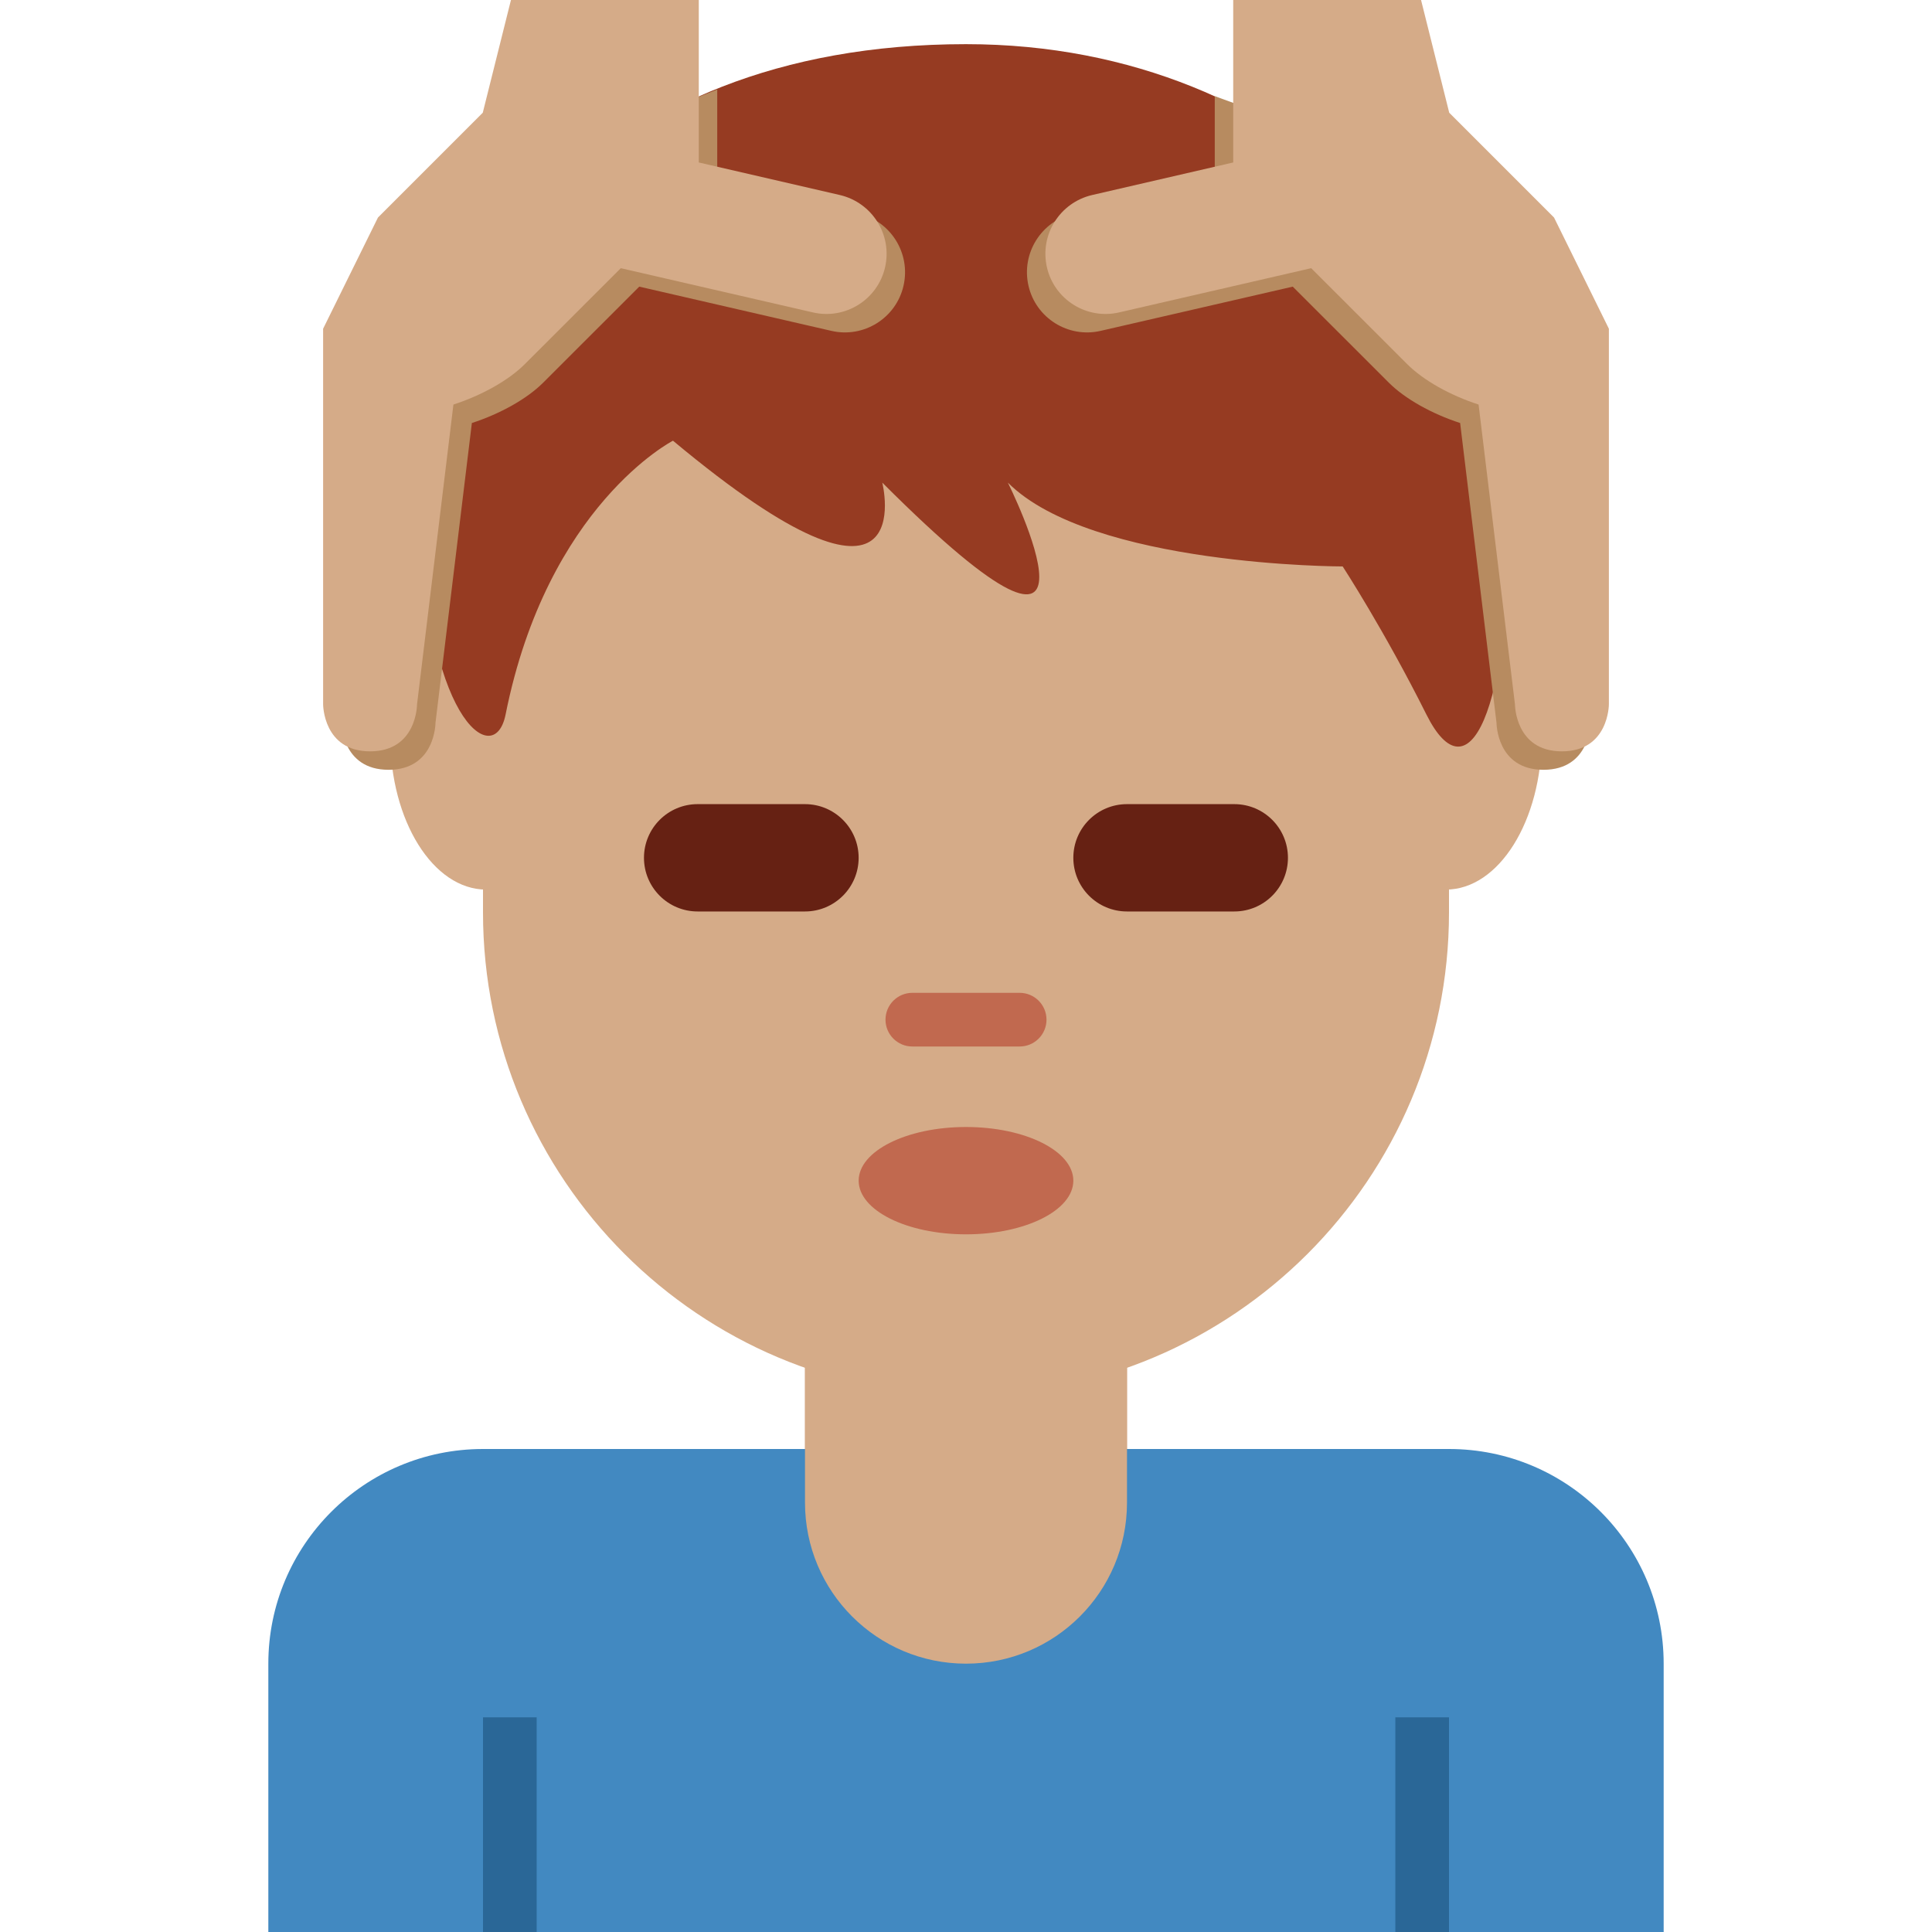
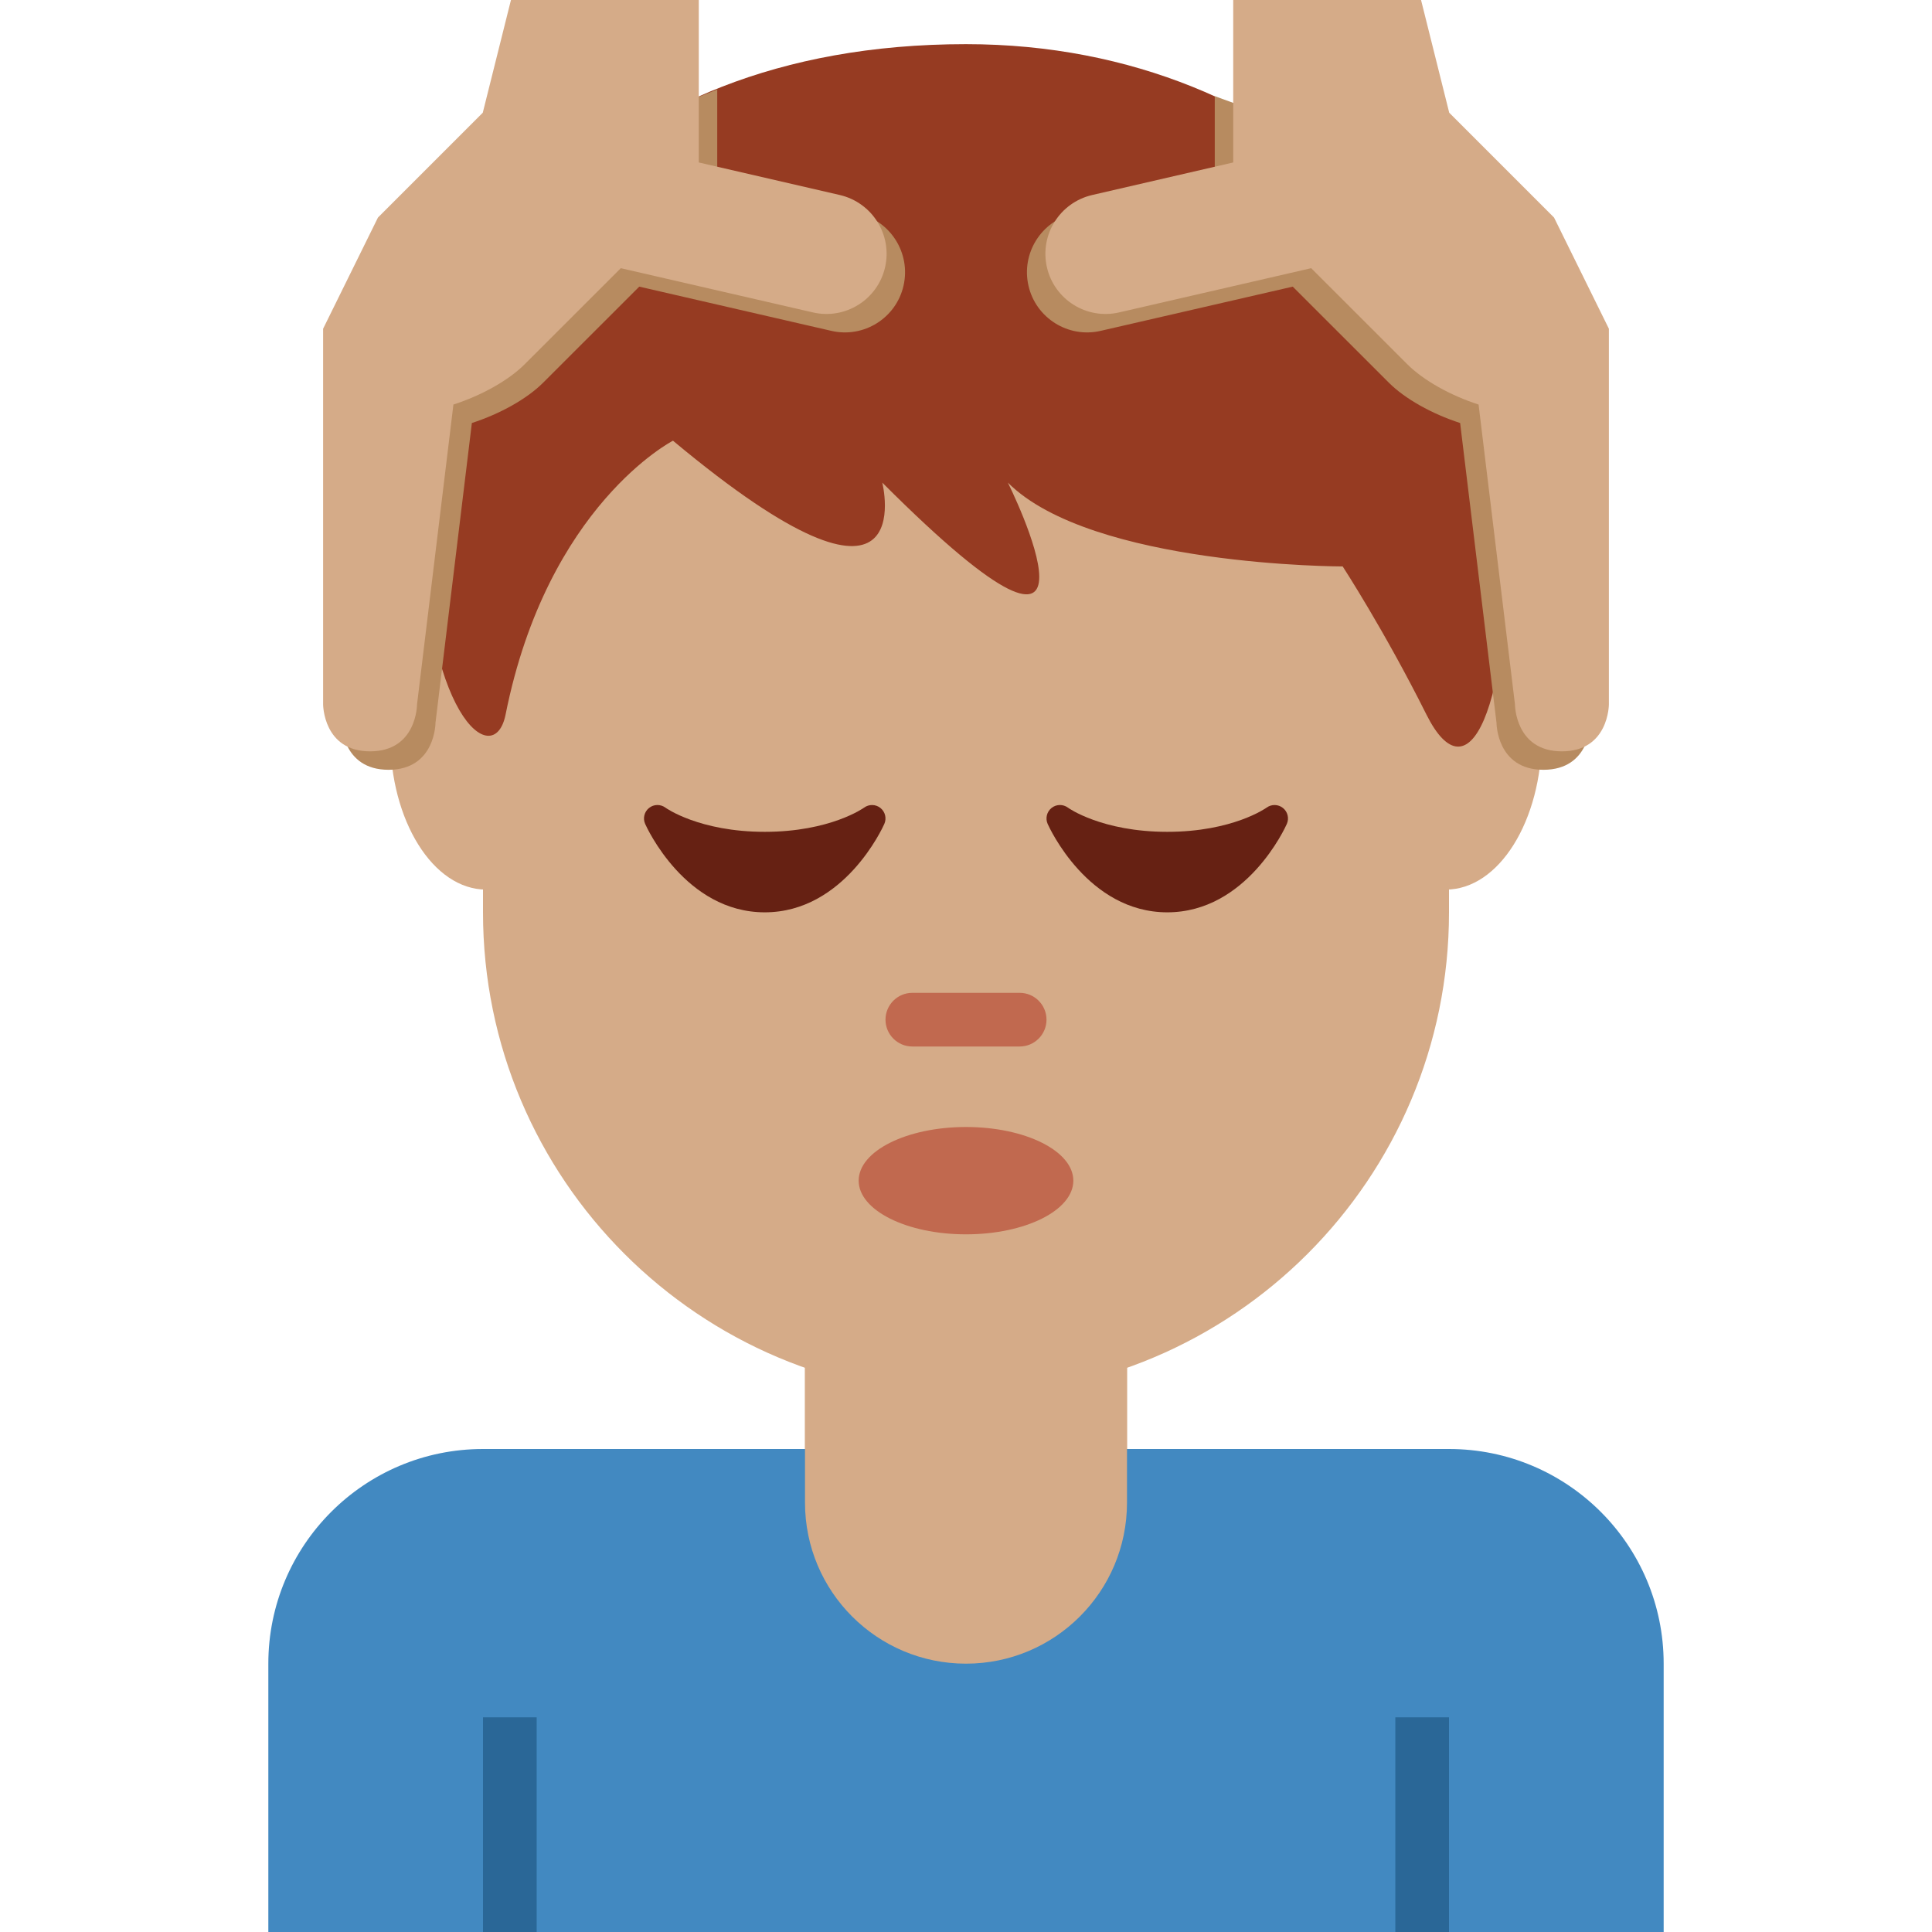
<svg xmlns="http://www.w3.org/2000/svg" viewBox="0 0 45 45" style="enable-background:new 0 0 45 45;" xml:space="preserve" version="1.1" id="svg2">
  <defs id="defs6">
    <clipPath id="clipPath16" clipPathUnits="userSpaceOnUse">
      <path id="path18" d="M 0,36 36,36 36,0 0,0 0,36 Z" />
    </clipPath>
  </defs>
  <g transform="matrix(1.25,0,0,-1.25,0,45)" id="g10">
    <g id="g12">
      <g clip-path="url(#clipPath16)" id="g14">
        <g transform="translate(15,14)" id="g20">
          <path id="path22" style="fill:#d5ab88;fill-opacity:1;fill-rule:nonzero;stroke:none" d="m 0,0 0,-6 c 0,-1.657 1.343,-3 3,-3 1.657,0 3,1.343 3,3 L 6,0 0,0 Z" />
        </g>
        <g transform="translate(27,9)" id="g24">
          <path id="path26" style="fill:#4289c1;fill-opacity:1;fill-rule:nonzero;stroke:none" d="m 0,0 -1,0 -16,0 -1,0 c -2.209,0 -4,-1.791 -4,-4 l 0,-5 5,0 16,0 5,0 0,5 C 4,-1.791 2.209,0 0,0" />
        </g>
        <path id="path28" style="fill:#2a6797;fill-opacity:1;fill-rule:nonzero;stroke:none" d="m 27,0 -1,0 0,4 1,0 0,-4 z" />
        <path id="path30" style="fill:#2a6797;fill-opacity:1;fill-rule:nonzero;stroke:none" d="M 10,0 9,0 9,4 10,4 10,0 Z" />
        <g transform="translate(15,14)" id="g32">
          <path id="path34" style="fill:#d5ab88;fill-opacity:1;fill-rule:nonzero;stroke:none" d="m 0,0 0,-6 c 0,-1.657 1.343,-3 3,-3 1.657,0 3,1.343 3,3 L 6,0 0,0 Z" />
        </g>
        <g transform="translate(9,30.0625)" id="g36">
          <path id="path38" style="fill:#d5ab88;fill-opacity:1;fill-rule:nonzero;stroke:none" d="m 0,0 0,-11.063 c 0,-4.97 4.029,-8.999 9,-8.999 4.971,0 9,4.029 9,8.999 L 18,-0.312 0,0 Z" />
        </g>
        <g transform="translate(10.8472,22.2848)" id="g40">
          <path id="path42" style="fill:#d5ab88;fill-opacity:1;fill-rule:nonzero;stroke:none" d="m 0,0 c 0,-1.58 -0.801,-2.861 -1.788,-2.861 -0.988,0 -1.788,1.281 -1.788,2.861 0,1.58 0.8,2.861 1.788,2.861 C -0.801,2.861 0,1.58 0,0" />
        </g>
        <g transform="translate(28.7292,22.2848)" id="g44">
          <path id="path46" style="fill:#d5ab88;fill-opacity:1;fill-rule:nonzero;stroke:none" d="m 0,0 c 0,-1.58 -0.8,-2.861 -1.788,-2.861 -0.988,0 -1.788,1.281 -1.788,2.861 0,1.58 0.8,2.861 1.788,2.861 C -0.8,2.861 0,1.58 0,0" />
        </g>
        <g transform="translate(18,35.1772)" id="g48">
          <path id="path50" style="fill:#963b22;fill-opacity:1;fill-rule:nonzero;stroke:none" d="m 0,0 c -7.019,0 -10.139,-4.684 -10.139,-8.588 0,-3.903 1.343,-4.986 1.56,-3.903 0.78,3.903 3.119,5.102 3.119,5.102 4.68,-3.904 3.9,-0.781 3.9,-0.781 4.68,-4.684 2.34,0 2.34,0 1.56,-1.562 6.239,-1.562 6.239,-1.562 0,0 0.78,-1.198 1.56,-2.759 0.78,-1.561 1.56,0 1.56,3.903 C 10.139,-4.684 6.239,0 0,0" />
        </g>
        <g transform="translate(20,14)" id="g52">
          <path id="path54" style="fill:#c1694f;fill-opacity:1;fill-rule:nonzero;stroke:none" d="m 0,0 c 0,-0.553 -0.895,-1 -2,-1 -1.104,0 -2,0.447 -2,1 0,0.553 0.896,1 2,1 1.105,0 2,-0.447 2,-1" />
        </g>
        <g transform="translate(19,16.5)" id="g56">
          <path id="path58" style="fill:#c1694f;fill-opacity:1;fill-rule:nonzero;stroke:none" d="M 0,0 -2,0 C -2.276,0 -2.5,0.224 -2.5,0.5 -2.5,0.776 -2.276,1 -2,1 L 0,1 C 0.276,1 0.5,0.776 0.5,0.5 0.5,0.224 0.276,0 0,0" />
        </g>
-         <g transform="translate(14.9995,19.0161)" id="g60">
-           <path id="path62" style="fill:#662113;fill-opacity:1;fill-rule:nonzero;stroke:none" d="m 0,0 -2,0 c -0.552,0 -1,0.448 -1,1 0,0.552 0.448,1 1,1 L 0,2 C 0.552,2 1,1.552 1,1 1,0.448 0.552,0 0,0" />
+         <g transform="translate(28.6134,31.603)" id="g60">
+           <path id="path62" style="fill:#b78b60;fill-opacity:1;fill-rule:nonzero;stroke:none" d="m 0,0 -1.953,1.953 -0.525,-0.618 -3.5,1.27 0,-1.579 -2.63,-0.607 c -0.603,-0.141 -0.98,-0.743 -0.841,-1.347 0.138,-0.603 0.742,-0.98 1.345,-0.84 l 3.579,0.824 1.791,-1.79 c 0.3,-0.3 0.802,-0.581 1.328,-0.751 l 0.678,-5.587 c 0,0 0,-0.875 0.875,-0.875 0.875,0 0.875,0.875 0.875,0.875 l 0,7 L 0,0 Z" />
        </g>
-         <g transform="translate(22.999,19.0161)" id="g64">
-           <path id="path66" style="fill:#662113;fill-opacity:1;fill-rule:nonzero;stroke:none" d="m 0,0 -1.999,0 c -0.553,0 -1,0.448 -1,1 0,0.552 0.447,1 1,1 L 0,2 C 0.553,2 1,1.552 1,1 1,0.448 0.553,0 0,0" />
+         <g transform="translate(28.9572,31.9467)" id="g64">
+           <path id="path66" style="fill:#d5ab88;fill-opacity:1;fill-rule:nonzero;stroke:none" d="m 0,0 -1.953,1.953 -0.525,2.1 -3.5,0 0,-3.027 -2.63,-0.607 c -0.603,-0.141 -0.98,-0.743 -0.841,-1.347 0.138,-0.603 0.742,-0.98 1.345,-0.84 l 3.579,0.824 1.791,-1.79 c 0.3,-0.3 0.802,-0.581 1.328,-0.751 l 0.678,-5.587 c 0,0 0,-0.875 0.875,-0.875 0.875,0 0.875,0.875 0.875,0.875 l 0,7 L 0,0 Z" />
        </g>
-         <g transform="translate(28.6134,31.603)" id="g68">
-           <path id="path70" style="fill:#b78b60;fill-opacity:1;fill-rule:nonzero;stroke:none" d="m 0,0 -1.953,1.953 -0.525,-0.618 -3.5,1.27 0,-1.579 -2.63,-0.607 c -0.603,-0.141 -0.98,-0.743 -0.841,-1.347 0.138,-0.603 0.742,-0.98 1.345,-0.84 l 3.579,0.824 1.791,-1.79 c 0.3,-0.3 0.802,-0.581 1.328,-0.751 l 0.678,-5.587 c 0,0 0,-0.875 0.875,-0.875 0.875,0 0.875,0.875 0.875,0.875 l 0,7 L 0,0 Z" />
+         <g transform="translate(7.3866,31.603)" id="g68">
+           <path id="path70" style="fill:#b78b60;fill-opacity:1;fill-rule:nonzero;stroke:none" d="m 0,0 1.953,1.953 0.525,-0.618 3.5,1.395 0,-1.704 2.63,-0.607 C 9.211,0.278 9.588,-0.324 9.449,-0.928 9.311,-1.531 8.707,-1.908 8.104,-1.768 l -3.579,0.824 -1.791,-1.79 c -0.3,-0.3 -0.802,-0.581 -1.328,-0.751 L 0.728,-9.072 c 0,0 0,-0.875 -0.875,-0.875 -0.875,0 -0.875,0.875 -0.875,0.875 l 0,7 L 0,0 Z" />
        </g>
-         <g transform="translate(28.9572,31.9467)" id="g72">
-           <path id="path74" style="fill:#d5ab88;fill-opacity:1;fill-rule:nonzero;stroke:none" d="m 0,0 -1.953,1.953 -0.525,2.1 -3.5,0 0,-3.027 -2.63,-0.607 c -0.603,-0.141 -0.98,-0.743 -0.841,-1.347 0.138,-0.603 0.742,-0.98 1.345,-0.84 l 3.579,0.824 1.791,-1.79 c 0.3,-0.3 0.802,-0.581 1.328,-0.751 l 0.678,-5.587 c 0,0 0,-0.875 0.875,-0.875 0.875,0 0.875,0.875 0.875,0.875 l 0,7 L 0,0 Z" />
+         <g transform="translate(7.0428,31.9467)" id="g72">
+           <path id="path74" style="fill:#d5ab88;fill-opacity:1;fill-rule:nonzero;stroke:none" d="m 0,0 1.953,1.953 0.525,2.1 3.5,0 0,-3.027 2.63,-0.607 C 9.211,0.278 9.588,-0.324 9.449,-0.928 9.311,-1.531 8.707,-1.908 8.104,-1.768 l -3.579,0.824 -1.791,-1.79 c -0.3,-0.3 -0.802,-0.581 -1.328,-0.751 L 0.728,-9.072 c 0,0 0,-0.875 -0.875,-0.875 -0.875,0 -0.875,0.875 -0.875,0.875 l 0,7 L 0,0 Z" />
        </g>
-         <g transform="translate(7.3866,31.603)" id="g76">
-           <path id="path78" style="fill:#b78b60;fill-opacity:1;fill-rule:nonzero;stroke:none" d="m 0,0 1.953,1.953 0.525,-0.618 3.5,1.395 0,-1.704 2.63,-0.607 C 9.211,0.278 9.588,-0.324 9.449,-0.928 9.311,-1.531 8.707,-1.908 8.104,-1.768 l -3.579,0.824 -1.791,-1.79 c -0.3,-0.3 -0.802,-0.581 -1.328,-0.751 L 0.728,-9.072 c 0,0 0,-0.875 -0.875,-0.875 -0.875,0 -0.875,0.875 -0.875,0.875 l 0,7 L 0,0 Z" />
+         <g transform="translate(23.9064,20.9441)" id="g76">
+           <path id="path78" style="fill:#662113;fill-opacity:1;fill-rule:nonzero;stroke:none" d="m 0,0 c -0.088,0.071 -0.213,0.074 -0.305,0.007 -0.006,-0.005 -0.631,-0.451 -1.851,-0.451 -1.221,0 -1.846,0.446 -1.85,0.45 -0.092,0.068 -0.217,0.066 -0.306,-0.005 -0.089,-0.071 -0.119,-0.193 -0.073,-0.297 0.03,-0.067 0.75,-1.648 2.229,-1.648 1.479,0 2.199,1.581 2.228,1.648 C 0.118,-0.192 0.088,-0.071 0,0" />
        </g>
-         <g transform="translate(7.0428,31.9467)" id="g80">
-           <path id="path82" style="fill:#d5ab88;fill-opacity:1;fill-rule:nonzero;stroke:none" d="m 0,0 1.953,1.953 0.525,2.1 3.5,0 0,-3.027 2.63,-0.607 C 9.211,0.278 9.588,-0.324 9.449,-0.928 9.311,-1.531 8.707,-1.908 8.104,-1.768 l -3.579,0.824 -1.791,-1.79 c -0.3,-0.3 -0.802,-0.581 -1.328,-0.751 L 0.728,-9.072 c 0,0 0,-0.875 -0.875,-0.875 -0.875,0 -0.875,0.875 -0.875,0.875 l 0,7 L 0,0 Z" />
+         <g transform="translate(16.4063,20.9441)" id="g80">
+           <path id="path82" style="fill:#662113;fill-opacity:1;fill-rule:nonzero;stroke:none" d="m 0,0 c -0.088,0.071 -0.213,0.074 -0.305,0.007 -0.006,-0.005 -0.631,-0.451 -1.851,-0.451 -1.221,0 -1.846,0.446 -1.85,0.45 -0.092,0.068 -0.217,0.066 -0.306,-0.005 -0.089,-0.071 -0.119,-0.193 -0.073,-0.297 0.03,-0.067 0.75,-1.648 2.229,-1.648 1.479,0 2.199,1.581 2.228,1.648 C 0.118,-0.192 0.088,-0.071 0,0" />
        </g>
      </g>
    </g>
  </g>
</svg>
